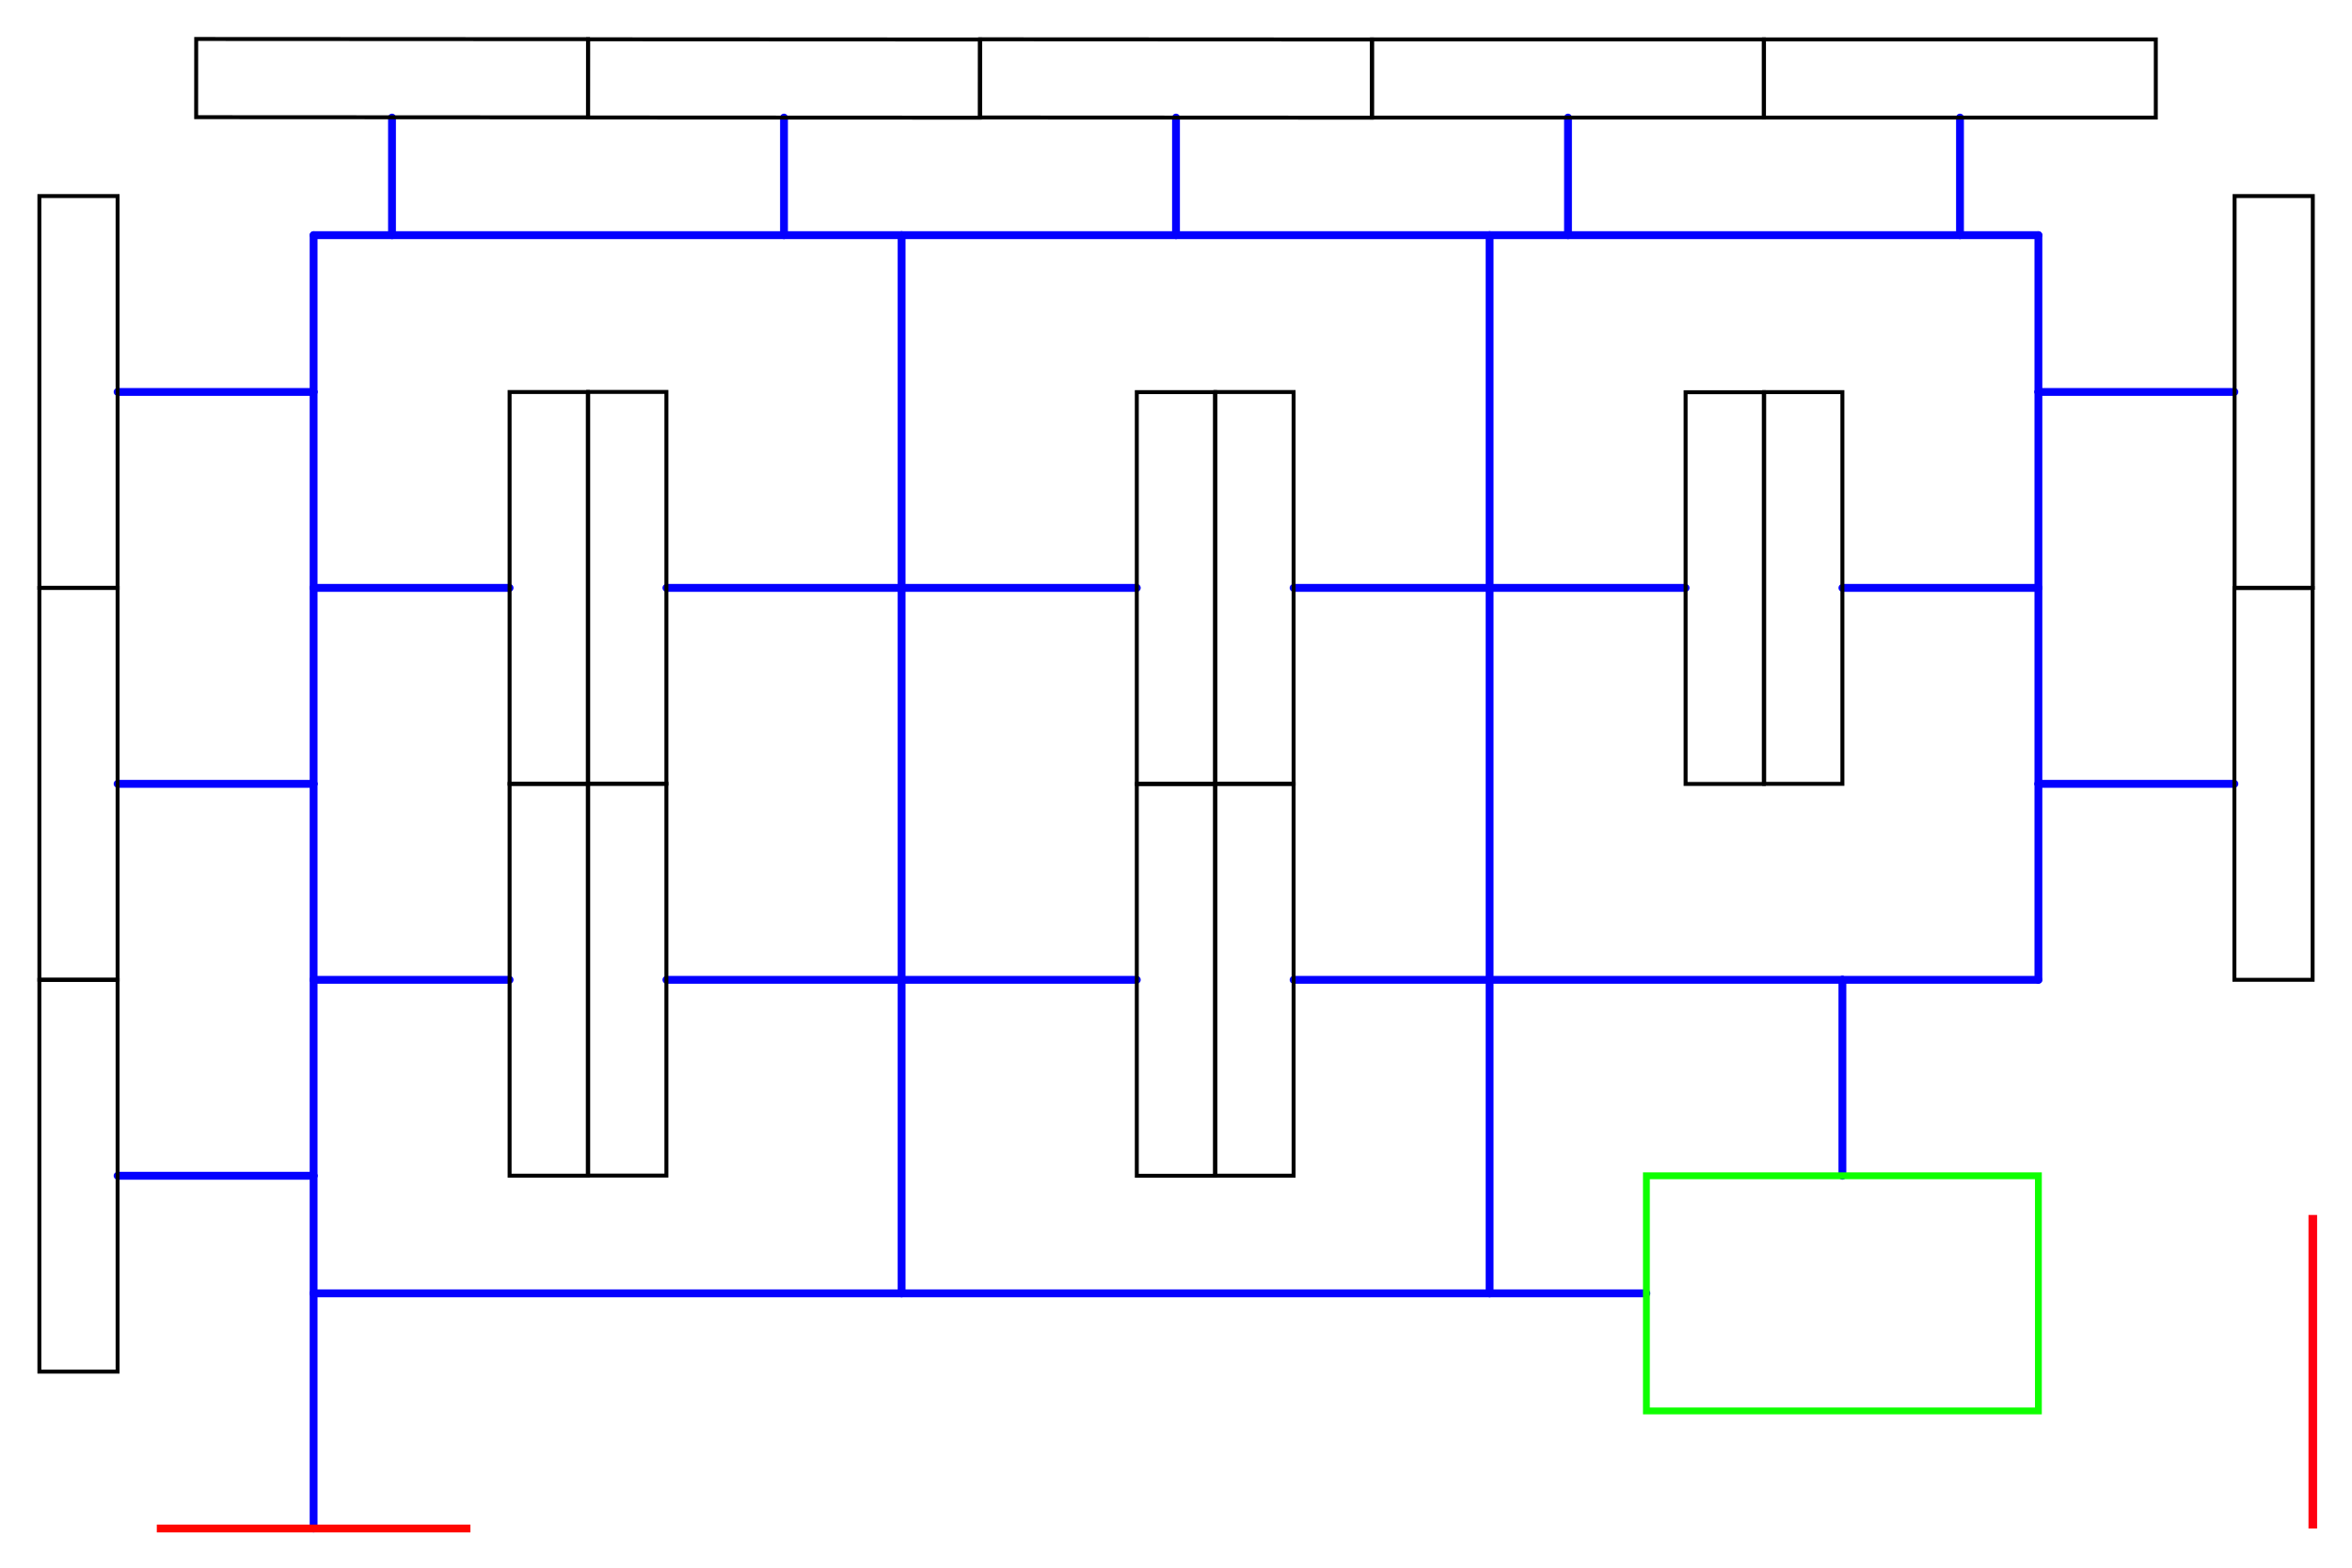
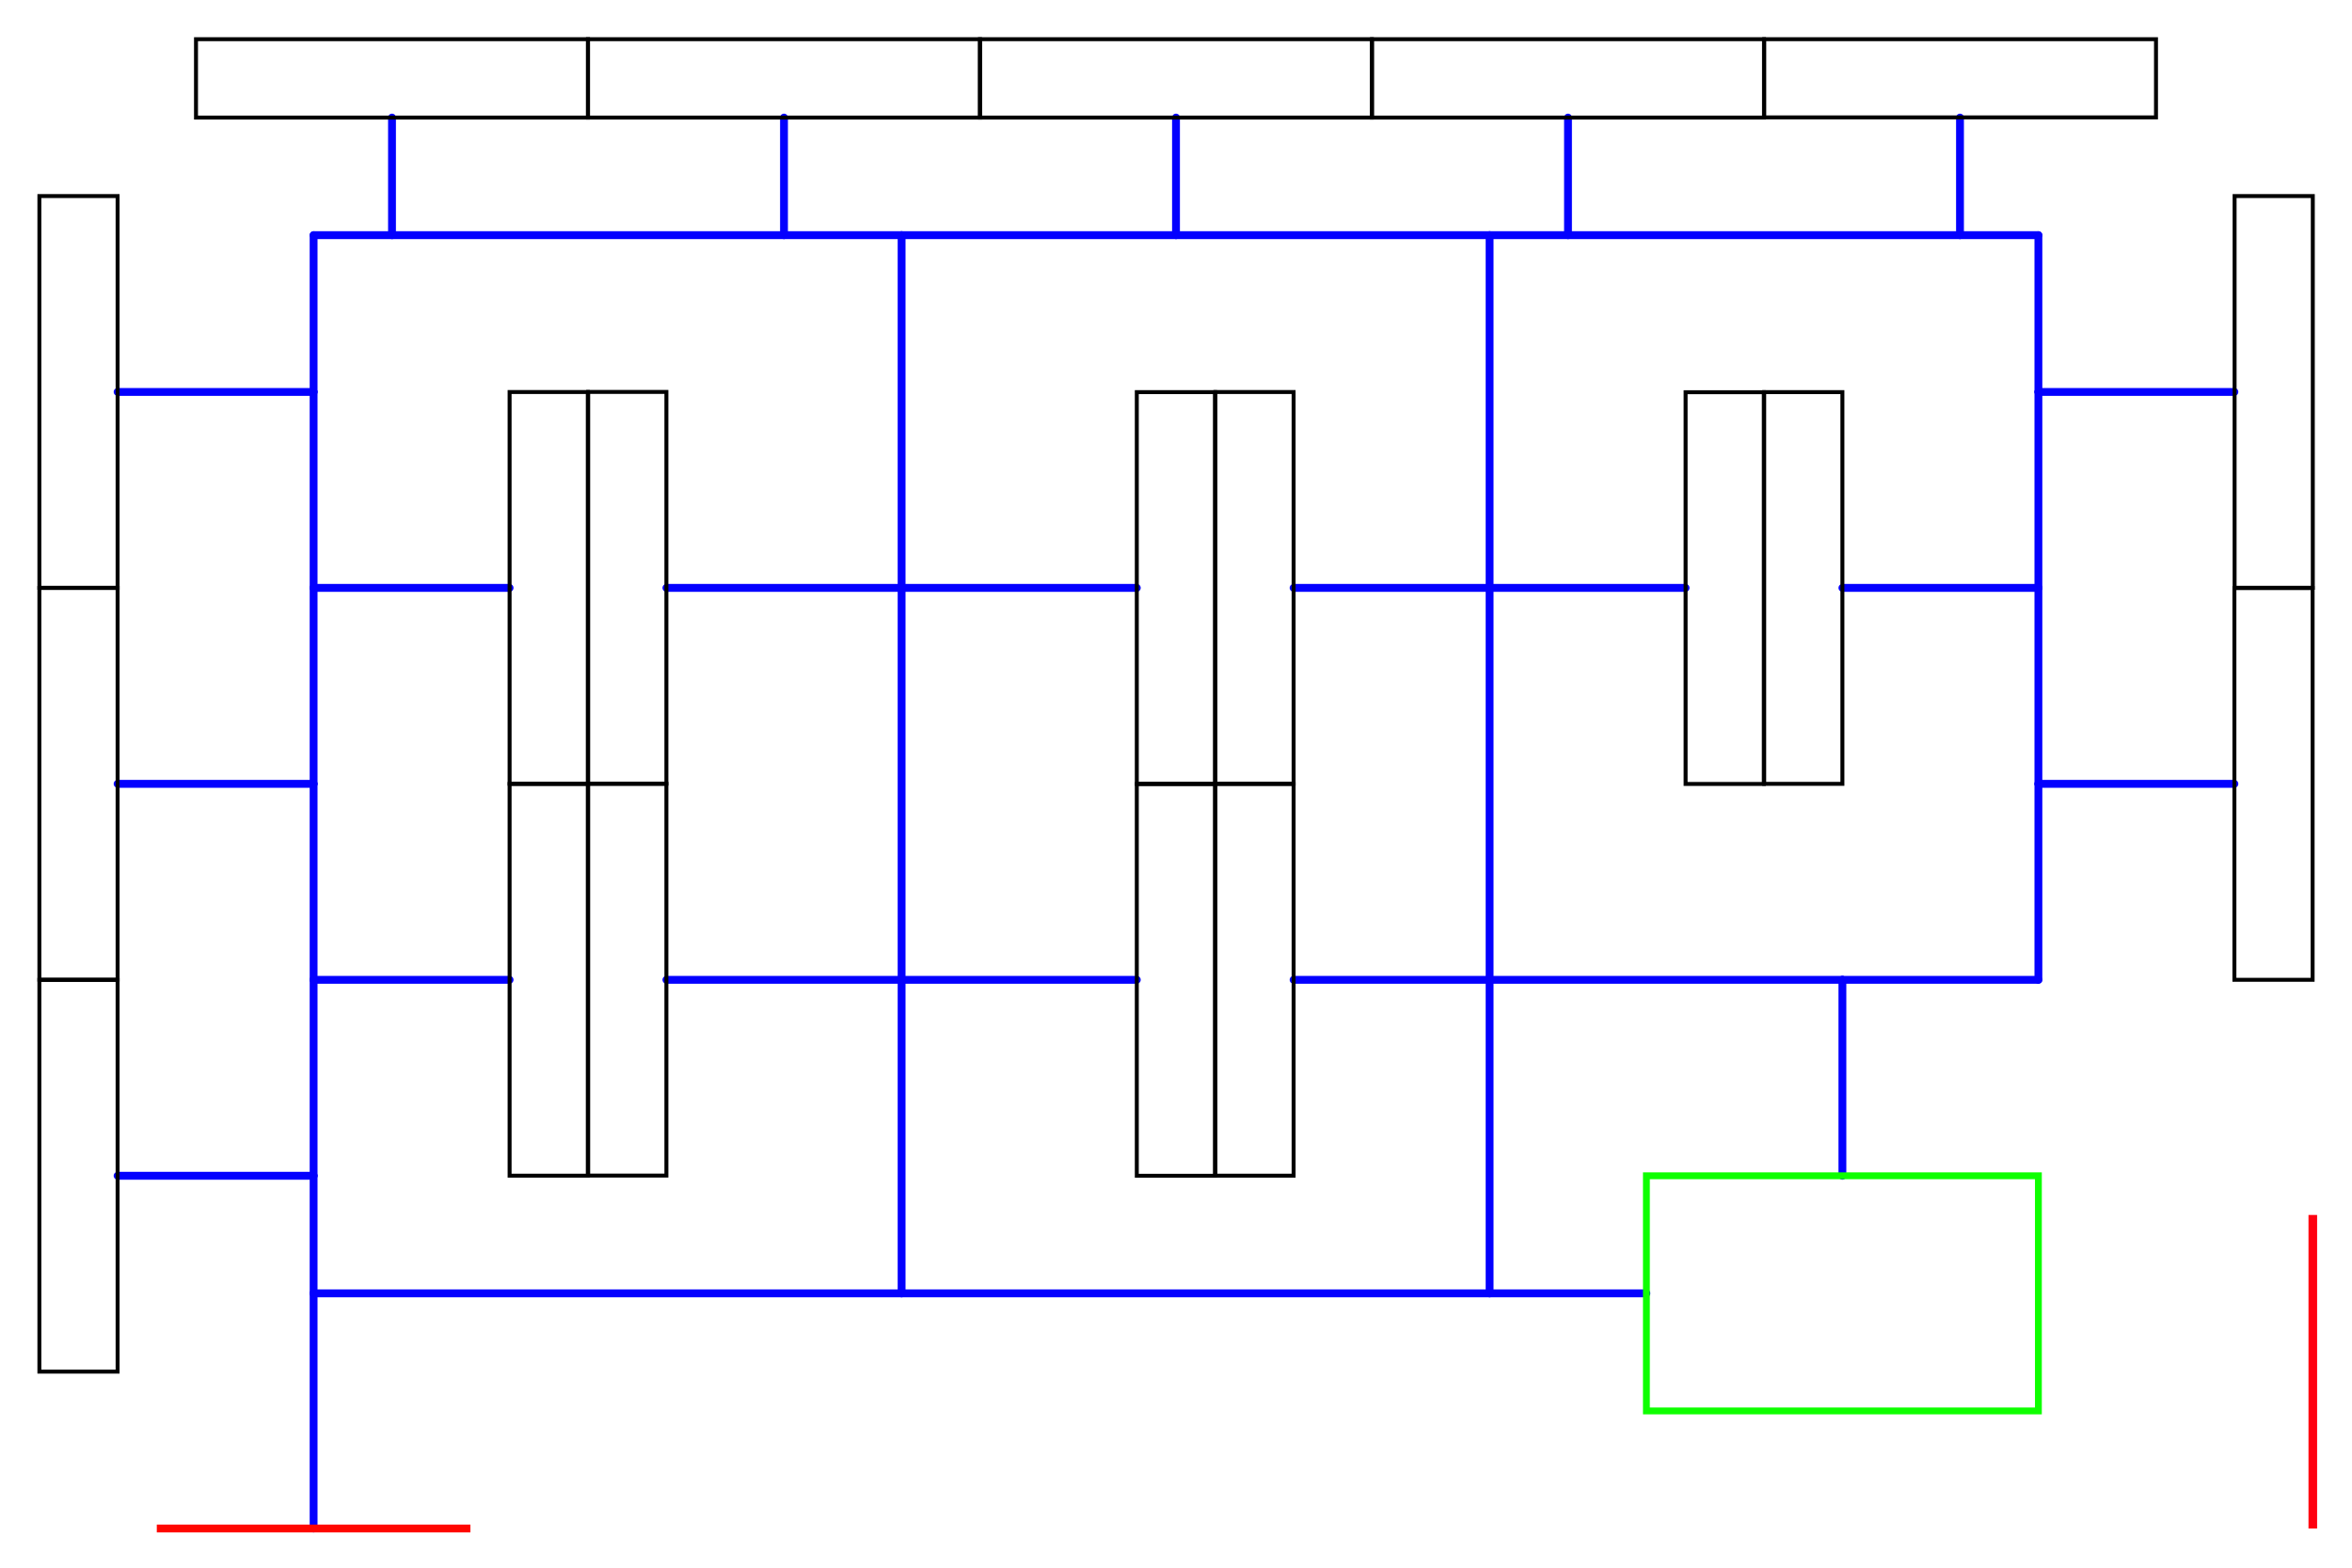
<svg xmlns="http://www.w3.org/2000/svg" width="300mm" height="200mm" viewBox="0 0 300 200" version="1.1" id="svg1">
  <defs id="defs1" />
  <g id="Paths">
    <path style="fill:none;stroke:#0400ff;stroke-width:1;stroke-dasharray:none;stroke-opacity:1;paint-order:normal;stroke-linecap:round" d="M 40,150 H 15" id="path19" />
    <path style="fill:none;stroke:#0400ff;stroke-width:1;stroke-linecap:round;stroke-dasharray:none;stroke-opacity:1;paint-order:normal" d="M 40,165 H 115" id="path20" />
    <path style="fill:none;stroke:#0400ff;stroke-width:1;stroke-linecap:round;stroke-dasharray:none;stroke-opacity:1;paint-order:normal" d="M 40,195 V 165" id="path21" />
    <path style="fill:none;stroke:#0400ff;stroke-width:1;stroke-linecap:round;stroke-dasharray:none;stroke-opacity:1;paint-order:normal" d="m 40,125 h 25" id="path22" />
    <path style="fill:none;stroke:#0400ff;stroke-width:1;stroke-linecap:round;stroke-dasharray:none;stroke-opacity:1;paint-order:normal" d="m 65,75 h -25" id="path23" />
    <path style="fill:none;stroke:#0400ff;stroke-width:1;stroke-linecap:round;stroke-dasharray:none;stroke-opacity:1;paint-order:normal" d="M 15,50 H 40" id="path24" />
    <path style="fill:none;stroke:#0400ff;stroke-width:1;stroke-linecap:round;stroke-dasharray:none;stroke-opacity:1;paint-order:normal" d="M 15,100 H 40" id="path25" />
    <path style="fill:none;stroke:#0400ff;stroke-width:1;stroke-linecap:round;stroke-dasharray:none;stroke-opacity:1;paint-order:normal" d="M 85,125 H 115" id="path26" />
    <path style="fill:none;stroke:#0400ff;stroke-width:1;stroke-linecap:round;stroke-dasharray:none;stroke-opacity:1;paint-order:normal" d="M 145,125 H 115" id="path27" />
    <path style="fill:none;stroke:#0400ff;stroke-width:1;stroke-linecap:round;stroke-dasharray:none;stroke-opacity:1;paint-order:normal" d="m 165,75 h 25" id="path30" />
    <path style="fill:none;stroke:#0400ff;stroke-width:1;stroke-linecap:round;stroke-dasharray:none;stroke-opacity:1;paint-order:normal" d="M 215,75 H 190" id="path31" />
    <path style="fill:none;stroke:#0400ff;stroke-width:1;stroke-linecap:round;stroke-dasharray:none;stroke-opacity:1;paint-order:normal" d="M 285,50 H 260" id="path32" />
    <path style="fill:none;stroke:#0400ff;stroke-width:1;stroke-linecap:round;stroke-dasharray:none;stroke-opacity:1;paint-order:normal" d="M 285,100 H 260" id="path34" />
    <path style="fill:none;stroke:#0400ff;stroke-width:1;stroke-linecap:round;stroke-dasharray:none;stroke-opacity:1;paint-order:normal" d="m 260,75 v 25" id="path35" />
    <path style="fill:none;stroke:#0400ff;stroke-width:1;stroke-linecap:round;stroke-dasharray:none;stroke-opacity:1;paint-order:normal" d="M 260,50 V 75" id="path36" />
    <path style="fill:none;stroke:#0400ff;stroke-width:1;stroke-linecap:round;stroke-dasharray:none;stroke-opacity:1;paint-order:normal" d="M 40,165 V 150" id="path37" />
    <path style="fill:none;stroke:#0400ff;stroke-width:1;stroke-linecap:round;stroke-dasharray:none;stroke-opacity:1;paint-order:normal" d="m 40,125 v 25" id="path38" />
    <path style="fill:none;stroke:#0400ff;stroke-width:1;stroke-linecap:round;stroke-dasharray:none;stroke-opacity:1;paint-order:normal" d="m 40,100 v 25" id="path39" />
    <path style="fill:none;stroke:#0400ff;stroke-width:1;stroke-linecap:round;stroke-dasharray:none;stroke-opacity:1;paint-order:normal" d="m 40,75 v 25" id="path40" />
    <path style="fill:none;stroke:#0400ff;stroke-width:1;stroke-linecap:round;stroke-dasharray:none;stroke-opacity:1;paint-order:normal" d="M 40,50 V 75" id="path41" />
    <path style="fill:none;stroke:#0400ff;stroke-width:1;stroke-linecap:round;stroke-dasharray:none;stroke-opacity:1;paint-order:normal" d="M 50,15 V 30" id="path42" />
    <path style="fill:none;stroke:#0400ff;stroke-width:1;stroke-linecap:round;stroke-dasharray:none;stroke-opacity:1;paint-order:normal" d="M 40,50 V 30" id="path43" />
    <path style="fill:none;stroke:#0400ff;stroke-width:1;stroke-linecap:round;stroke-dasharray:none;stroke-opacity:1;paint-order:normal" d="M 50,30 H 40" id="path44" />
    <path style="fill:none;stroke:#0400ff;stroke-width:1;stroke-linecap:round;stroke-dasharray:none;stroke-opacity:1;paint-order:normal" d="M 100,15 V 30" id="path45" />
    <path style="fill:none;stroke:#0400ff;stroke-width:1;stroke-linecap:round;stroke-dasharray:none;stroke-opacity:1;paint-order:normal" d="M 150,15 V 30" id="path46" />
    <path style="fill:none;stroke:#0400ff;stroke-width:1;stroke-linecap:round;stroke-dasharray:none;stroke-opacity:1;paint-order:normal" d="M 200,15 V 30" id="path47" />
    <path style="fill:none;stroke:#0400ff;stroke-width:1;stroke-linecap:round;stroke-dasharray:none;stroke-opacity:1;paint-order:normal" d="M 250,15 V 30" id="path48" />
    <path style="fill:none;stroke:#0400ff;stroke-width:1;stroke-linecap:round;stroke-dasharray:none;stroke-opacity:1;paint-order:normal" d="M 260,50 V 30" id="path49" />
    <path style="fill:none;stroke:#0400ff;stroke-width:1;stroke-linecap:round;stroke-dasharray:none;stroke-opacity:1;paint-order:normal" d="m 250,30 h 10" id="path50" />
    <path style="fill:none;stroke:#0400ff;stroke-width:1;stroke-linecap:round;stroke-dasharray:none;stroke-opacity:1;paint-order:normal" d="m 200,30 h 50" id="path51" />
    <path style="fill:none;stroke:#0400ff;stroke-width:1;stroke-linecap:round;stroke-dasharray:none;stroke-opacity:1;paint-order:normal" d="M 190,75 V 30" id="path52" />
    <path style="fill:none;stroke:#0400ff;stroke-width:1;stroke-linecap:round;stroke-dasharray:none;stroke-opacity:1;paint-order:normal" d="M 115,75 V 30" id="path54" />
    <path style="fill:none;stroke:#0400ff;stroke-width:1;stroke-linecap:round;stroke-dasharray:none;stroke-opacity:1;paint-order:normal" d="M 115,165 V 125" id="path56" />
    <path style="fill:none;stroke:#0400ff;stroke-width:1;stroke-linecap:round;stroke-dasharray:none;stroke-opacity:1;paint-order:normal" d="M 190,165 V 125" id="path59" />
    <path style="fill:none;stroke:#0400ff;stroke-width:1;stroke-linecap:round;stroke-dasharray:none;stroke-opacity:1;paint-order:normal" d="m 115,165 h 75" id="path60" />
    <path style="fill:none;stroke:#0400ff;stroke-width:1;stroke-linecap:round;stroke-dasharray:none;stroke-opacity:1;paint-order:normal" d="m 190,165 h 20" id="path61" />
    <path style="fill:none;stroke:#0400ff;stroke-width:1;stroke-linecap:round;stroke-dasharray:none;stroke-opacity:1;paint-order:normal" d="m 235,125 v 25" id="path62" />
    <path style="fill:none;stroke:#0400ff;stroke-width:1;stroke-linecap:round;stroke-dasharray:none;stroke-opacity:1;paint-order:normal" d="M 260,125 V 100" id="path63" />
    <path style="fill:none;stroke:#0400ff;stroke-width:1;stroke-linecap:round;stroke-dasharray:none;stroke-opacity:1;paint-order:normal" d="m 190,125 h 45" id="path64" />
    <path style="fill:none;stroke:#0400ff;stroke-width:1;stroke-linecap:round;stroke-dasharray:none;stroke-opacity:1;paint-order:normal" d="M 260,125 H 235" id="path65" />
    <path style="fill:none;stroke:#0400ff;stroke-width:1;stroke-linecap:round;stroke-dasharray:none;stroke-opacity:1;paint-order:normal" d="m 115,75 v 50" id="path66" />
    <path style="fill:none;stroke:#0400ff;stroke-width:1;stroke-linecap:round;stroke-dasharray:none;stroke-opacity:1;paint-order:normal" d="M 85,75 H 115" id="path67" />
    <path style="fill:none;stroke:#0400ff;stroke-width:1;stroke-linecap:round;stroke-dasharray:none;stroke-opacity:1;paint-order:normal" d="m 165,125 h 25" id="path68" />
    <path style="fill:none;stroke:#0400ff;stroke-width:1;stroke-linecap:round;stroke-dasharray:none;stroke-opacity:1;paint-order:normal" d="m 190,75 v 50" id="path69" />
    <path style="fill:none;stroke:#0400ff;stroke-width:1;stroke-linecap:round;stroke-dasharray:none;stroke-opacity:1;paint-order:normal" d="m 50,30 h 50" id="path70" />
    <path style="fill:none;stroke:#0400ff;stroke-width:1;stroke-linecap:round;stroke-dasharray:none;stroke-opacity:1;paint-order:normal" d="m 100,30 h 15" id="path71" />
    <path style="fill:none;stroke:#0400ff;stroke-width:1;stroke-linecap:round;stroke-dasharray:none;stroke-opacity:1;paint-order:normal" d="m 115,30 h 35" id="path72" />
    <path style="fill:none;stroke:#0400ff;stroke-width:1;stroke-linecap:round;stroke-dasharray:none;stroke-opacity:1;paint-order:normal" d="m 150,30 h 40" id="path73" />
    <path style="fill:none;stroke:#0400ff;stroke-width:1;stroke-linecap:round;stroke-dasharray:none;stroke-opacity:1;paint-order:normal" d="m 190,30 h 10" id="path74" />
    <path style="fill:none;stroke:#0400ff;stroke-width:1;stroke-linecap:round;stroke-dasharray:none;stroke-opacity:1;paint-order:normal" d="m 115,75 h 30" id="path75" />
    <path style="fill:none;stroke:#0400ff;stroke-width:1;stroke-linecap:round;stroke-dasharray:none;stroke-opacity:1;paint-order:normal" d="m 235,75 h 25" id="path76" />
  </g>
  <g id="Regals">
    <rect style="fill:none;stroke:#000000;stroke-width:0.503;stroke-opacity:1" id="1" width="9.975" height="49.975" x="5.025" y="125.013" />
    <rect style="fill:none;stroke:#000000;stroke-width:0.503;stroke-opacity:1" id="2" width="9.975" height="49.975" x="5.025" y="75.013" />
    <rect style="fill:none;stroke:#000000;stroke-width:0.503;stroke-opacity:1" id="3" width="9.975" height="49.975" x="5.025" y="25.013" />
-     <rect style="fill:none;stroke:#000000;stroke-width:0.503;stroke-opacity:1" id="4" width="9.975" height="49.975" x="4.962" y="-75.003" transform="rotate(90.02879)" />
-     <rect style="fill:none;stroke:#000000;stroke-width:0.503;stroke-opacity:1" id="5" width="9.975" height="49.975" x="4.975" y="-124.995" transform="rotate(90.02879)" />
-     <rect style="fill:none;stroke:#000000;stroke-width:0.503;stroke-opacity:1" id="6" width="9.975" height="49.975" x="4.95" y="-174.995" transform="rotate(90.02879)" />
-     <rect style="fill:none;stroke:#000000;stroke-width:0.503;stroke-opacity:1" id="7" width="9.975" height="49.975" x="5.025" y="-224.975" transform="rotate(90)" />
-     <rect style="fill:none;stroke:#000000;stroke-width:0.503;stroke-opacity:1" id="8" width="9.975" height="49.975" x="5.025" y="-274.975" transform="rotate(90)" />
+     <rect style="fill:none;stroke:#000000;stroke-width:0.504;stroke-opacity:1" id="4" width="50" height="10" x="25" y="5" />
+     <rect style="fill:none;stroke:#000000;stroke-width:0.504;stroke-opacity:1" id="5" width="50.004" height="10" x="74.996" y="5" />
+     <rect style="fill:none;stroke:#000000;stroke-width:0.504;stroke-opacity:1" id="6" width="49.982" height="10" x="125" y="5" />
+     <rect style="fill:none;stroke:#000000;stroke-width:0.504;stroke-opacity:1" id="7" width="50" height="10" x="175" y="5" />
+     <rect style="fill:none;stroke:#000000;stroke-width:0.503;stroke-opacity:1" id="8" width="49.976" height="9.976" x="225.024" y="5" />
    <rect style="fill:none;stroke:#000000;stroke-width:0.503;stroke-opacity:1" id="9" width="9.975" height="49.975" x="285.025" y="25.013" />
    <rect style="fill:none;stroke:#000000;stroke-width:0.503;stroke-opacity:1" id="10" width="9.975" height="49.975" x="285" y="75.025" />
    <rect style="fill:none;stroke:#000000;stroke-width:0.503;stroke-opacity:1" id="11" width="9.975" height="49.975" x="65" y="100.013" />
    <rect style="fill:none;stroke:#000000;stroke-width:0.503;stroke-opacity:1" id="12" width="9.975" height="49.975" x="65" y="50.013" />
    <rect style="fill:none;stroke:#000000;stroke-width:0.503;stroke-opacity:1" id="13" width="9.975" height="49.975" x="75.025" y="50" />
    <rect style="fill:none;stroke:#000000;stroke-width:0.503;stroke-opacity:1" id="14" width="9.975" height="49.975" x="75.025" y="100" />
    <rect style="fill:none;stroke:#000000;stroke-width:0.503;stroke-opacity:1" id="15" width="9.975" height="49.975" x="145" y="100.025" />
    <rect style="fill:none;stroke:#000000;stroke-width:0.503;stroke-opacity:1" id="16" width="9.975" height="49.975" x="145" y="50.025" />
    <rect style="fill:none;stroke:#000000;stroke-width:0.503;stroke-opacity:1" id="17" width="9.975" height="49.975" x="155.025" y="50.013" />
    <rect style="fill:none;stroke:#000000;stroke-width:0.503;stroke-opacity:1" id="18" width="9.975" height="49.975" x="155.025" y="100.013" />
    <rect style="fill:none;stroke:#000000;stroke-width:0.503;stroke-opacity:1" id="19" width="9.975" height="49.975" x="215" y="50.038" />
    <rect style="fill:none;stroke:#000000;stroke-width:0.503;stroke-opacity:1" id="20" width="9.975" height="49.975" x="225.025" y="50.025" />
+     <rect style="fill:none;stroke:#0eff00;stroke-width:0.873;stroke-opacity:1" id="cash" width="50" height="30" x="210" y="150" />
  </g>
  <g id="Main">
    <path style="fill:#f30000;stroke:#ff0010;stroke-width:1.1" d="M 295,195 V 155" id="end" />
-     <path style="fill:none;stroke:#ff0600;stroke-width:1;stroke-linecap:butt;stroke-dasharray:none;stroke-opacity:1;paint-order:normal" d="M 20,195 H 60" id="start" />
-     <rect style="fill:none;stroke:#0eff00;stroke-width:0.873;stroke-opacity:1" id="cash" width="50" height="30" x="210" y="150" />
+     <path style="fill:none;stroke:#ff0600;stroke-width:1;stroke-linecap:butt;stroke-dasharray:none;stroke-opacity:1;paint-order:normal" d="M 20,195 H 60" id="in" />
  </g>
</svg>
